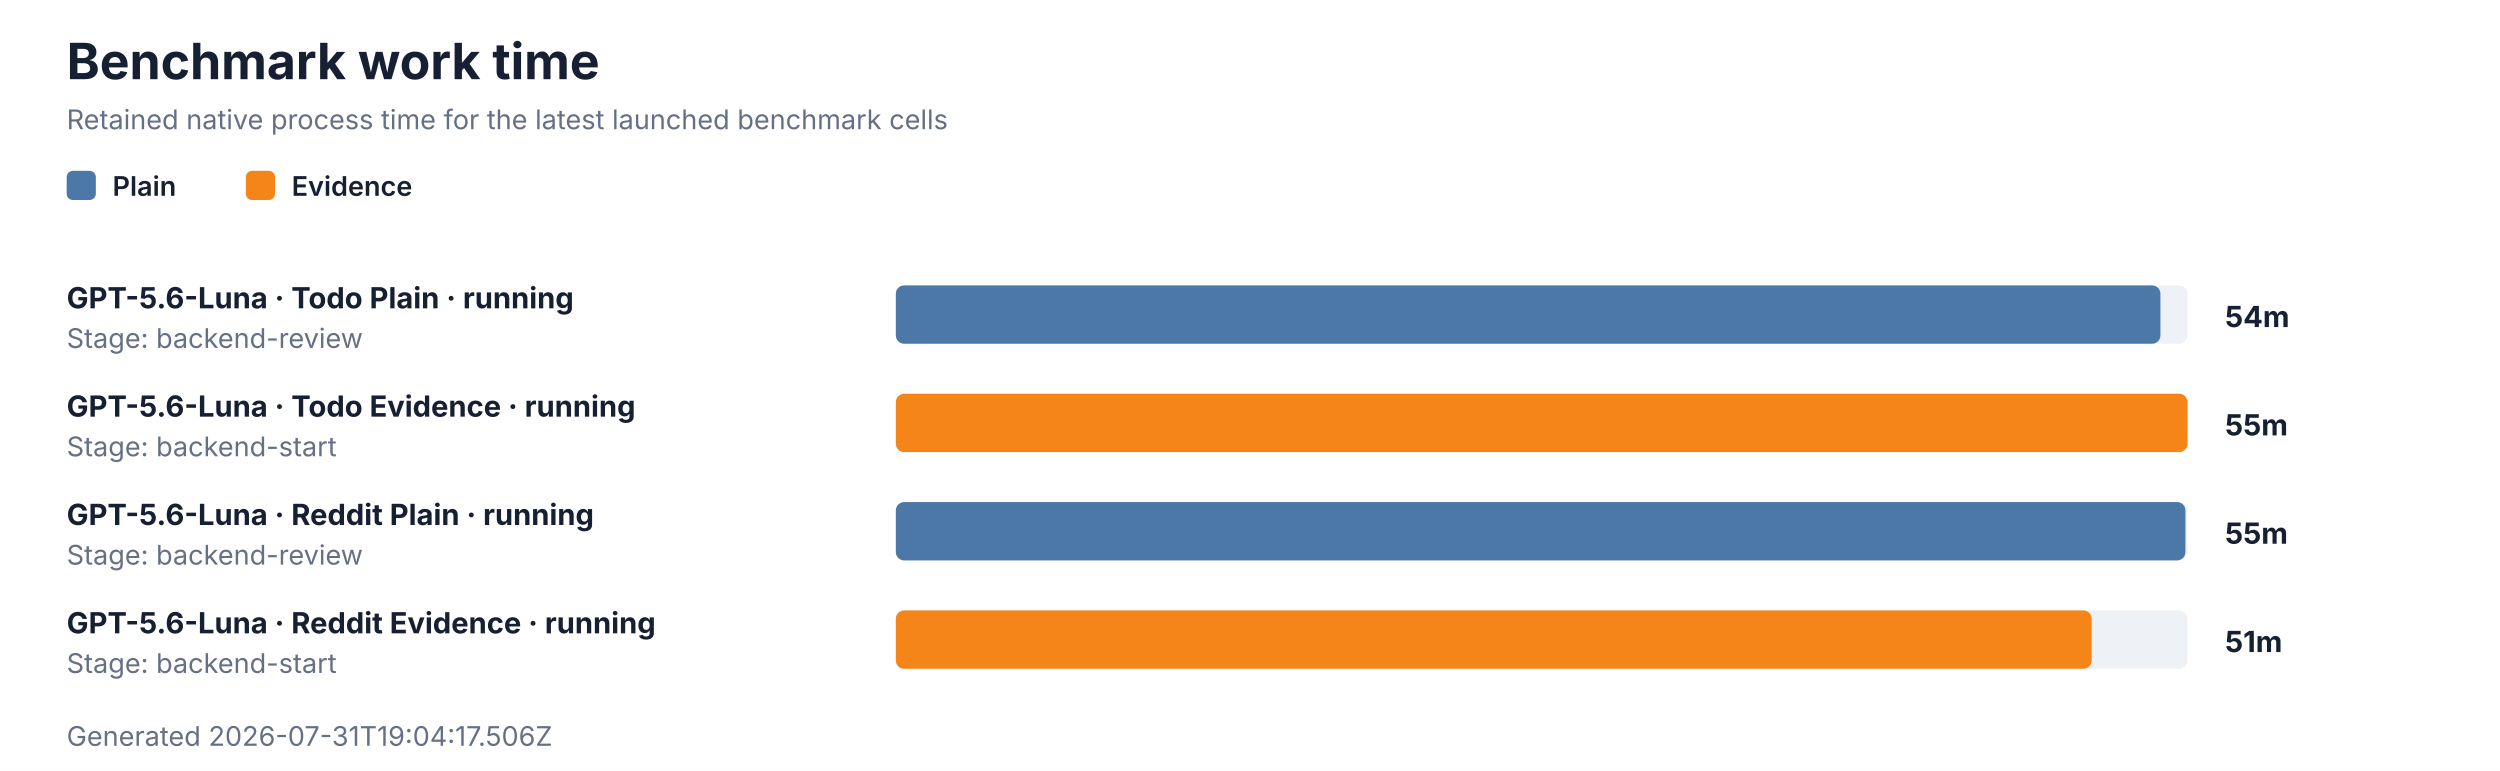
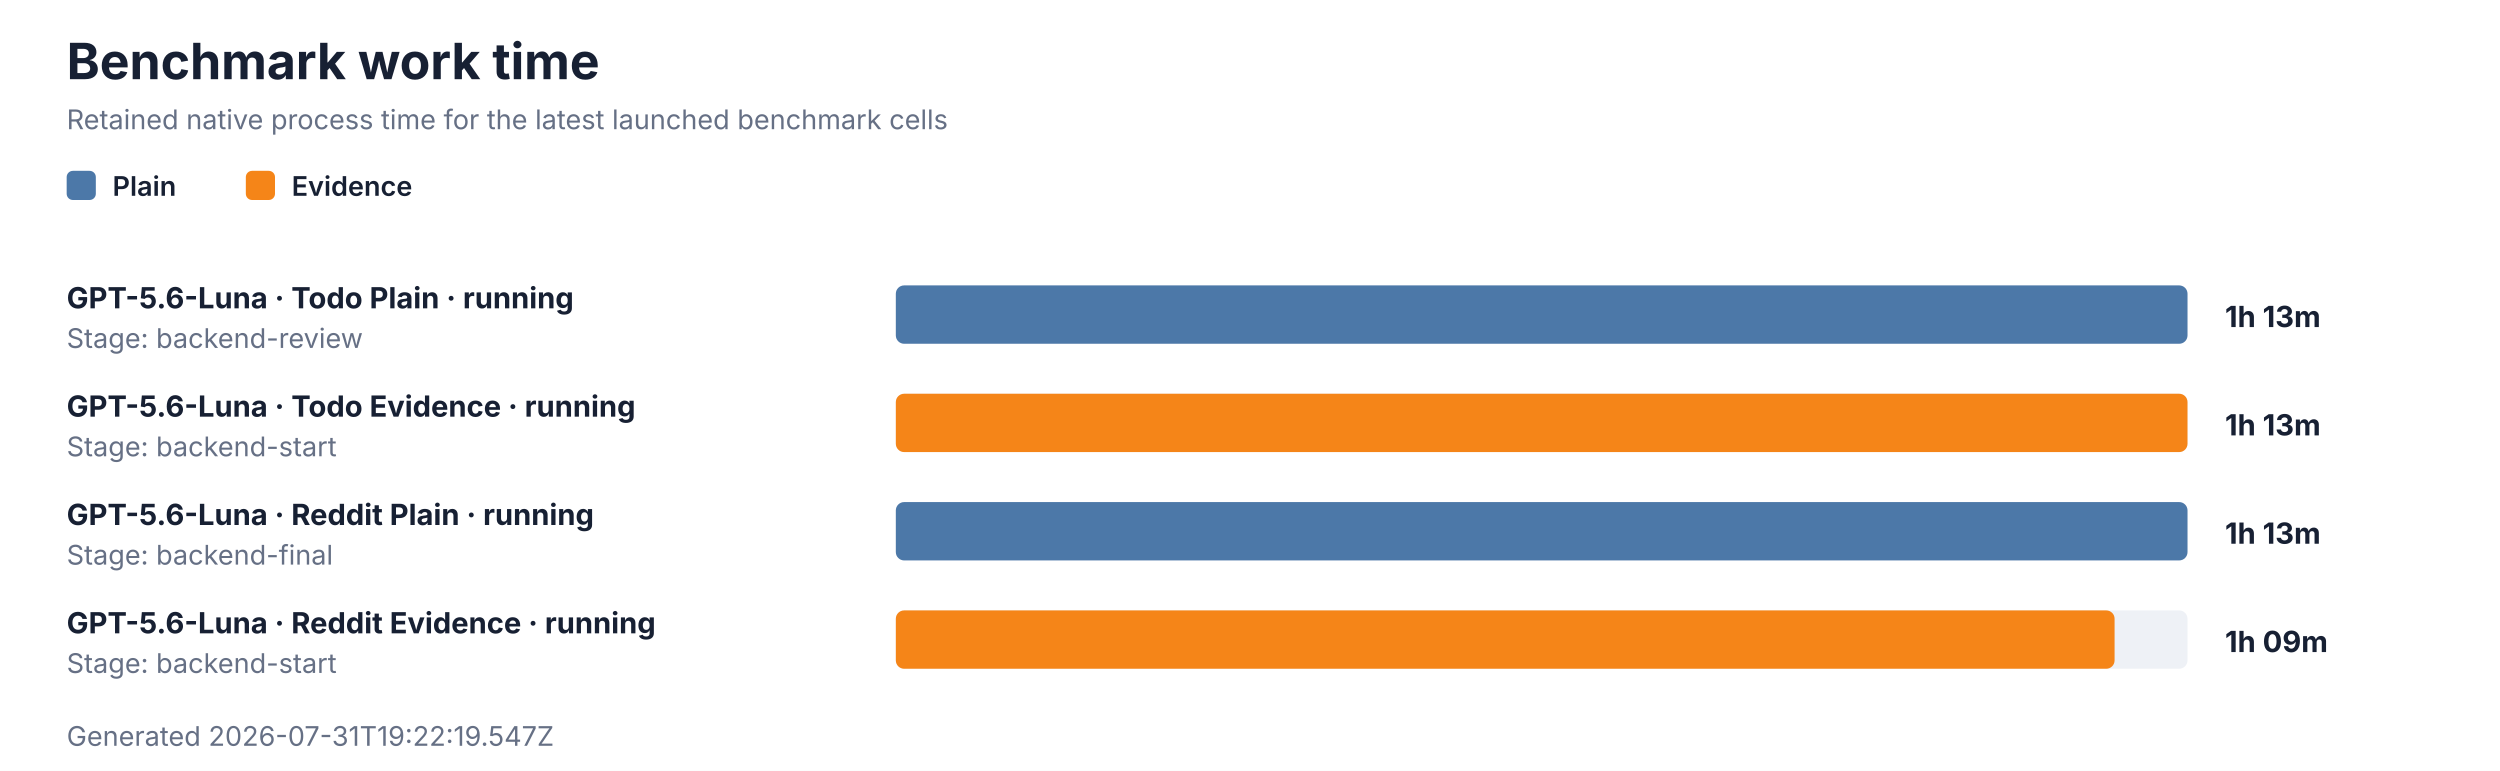
<svg xmlns="http://www.w3.org/2000/svg" role="img" aria-labelledby="title description" viewBox="0 0 1200 370" width="1200" height="370">
  <style>
  text { font-family: Inter, ui-sans-serif, system-ui, -apple-system, BlinkMacSystemFont, 'Segoe UI', sans-serif; fill: #172033; }
  .title { font-size: 24px; font-weight: 700; }
  .subtitle, .stage, .generated { font-size: 13px; fill: #667085; }
  .label { font-size: 14px; font-weight: 650; }
  .value { font-size: 14px; font-weight: 700; }
  .legend { font-size: 13px; font-weight: 600; }
  .empty { font-size: 15px; fill: #667085; }
  .track { fill: #eef1f6; }
</style>
  <rect width="1200" height="370" fill="#ffffff" />
  <text x="32" y="38" class="title">Benchmark work time</text>
  <text x="32" y="62" class="subtitle">Retained native process time for the latest launched benchmark cells</text>
  <rect x="32" y="82" width="14" height="14" rx="3" fill="#4c78a8" />
  <text x="54" y="94" class="legend">Plain</text>
  <rect x="118" y="82" width="14" height="14" rx="3" fill="#f58518" />
  <text x="140" y="94" class="legend">Evidence</text>
  <text x="32" y="148" class="label">GPT-5.6-Luna · Todo Plain · running</text>
  <text x="32" y="167" class="stage">Stage: backend-review</text>
  <rect x="430" y="137" width="620" height="28" rx="4" class="track" />
-   <rect x="430" y="137" width="607" height="28" rx="4" fill="#4c78a8" />
-   <text x="1068" y="157" class="value">54m</text>
+   <rect x="430" y="137" width="620" height="28" rx="4" fill="#4c78a8" />
+   <text x="1068" y="157" class="value">1h 13m</text>
  <text x="32" y="200" class="label">GPT-5.6-Luna · Todo Evidence · running</text>
  <text x="32" y="219" class="stage">Stage: backend-start</text>
  <rect x="430" y="189" width="620" height="28" rx="4" class="track" />
  <rect x="430" y="189" width="620" height="28" rx="4" fill="#f58518" />
-   <text x="1068" y="209" class="value">55m</text>
+   <text x="1068" y="209" class="value">1h 13m</text>
  <text x="32" y="252" class="label">GPT-5.6-Luna · Reddit Plain · running</text>
-   <text x="32" y="271" class="stage">Stage: backend-review</text>
+   <text x="32" y="271" class="stage">Stage: backend-final</text>
  <rect x="430" y="241" width="620" height="28" rx="4" class="track" />
-   <rect x="430" y="241" width="619" height="28" rx="4" fill="#4c78a8" />
-   <text x="1068" y="261" class="value">55m</text>
+   <rect x="430" y="241" width="620" height="28" rx="4" fill="#4c78a8" />
+   <text x="1068" y="261" class="value">1h 13m</text>
  <text x="32" y="304" class="label">GPT-5.6-Luna · Reddit Evidence · running</text>
  <text x="32" y="323" class="stage">Stage: backend-start</text>
  <rect x="430" y="293" width="620" height="28" rx="4" class="track" />
-   <rect x="430" y="293" width="574" height="28" rx="4" fill="#f58518" />
-   <text x="1068" y="313" class="value">51m</text>
-   <text x="32" y="358" class="generated">Generated 2026-07-31T19:04:17.506Z</text>
+   <rect x="430" y="293" width="585" height="28" rx="4" fill="#f58518" />
+   <text x="1068" y="313" class="value">1h 09m</text>
+   <text x="32" y="358" class="generated">Generated 2026-07-31T19:22:19.547Z</text>
</svg>
